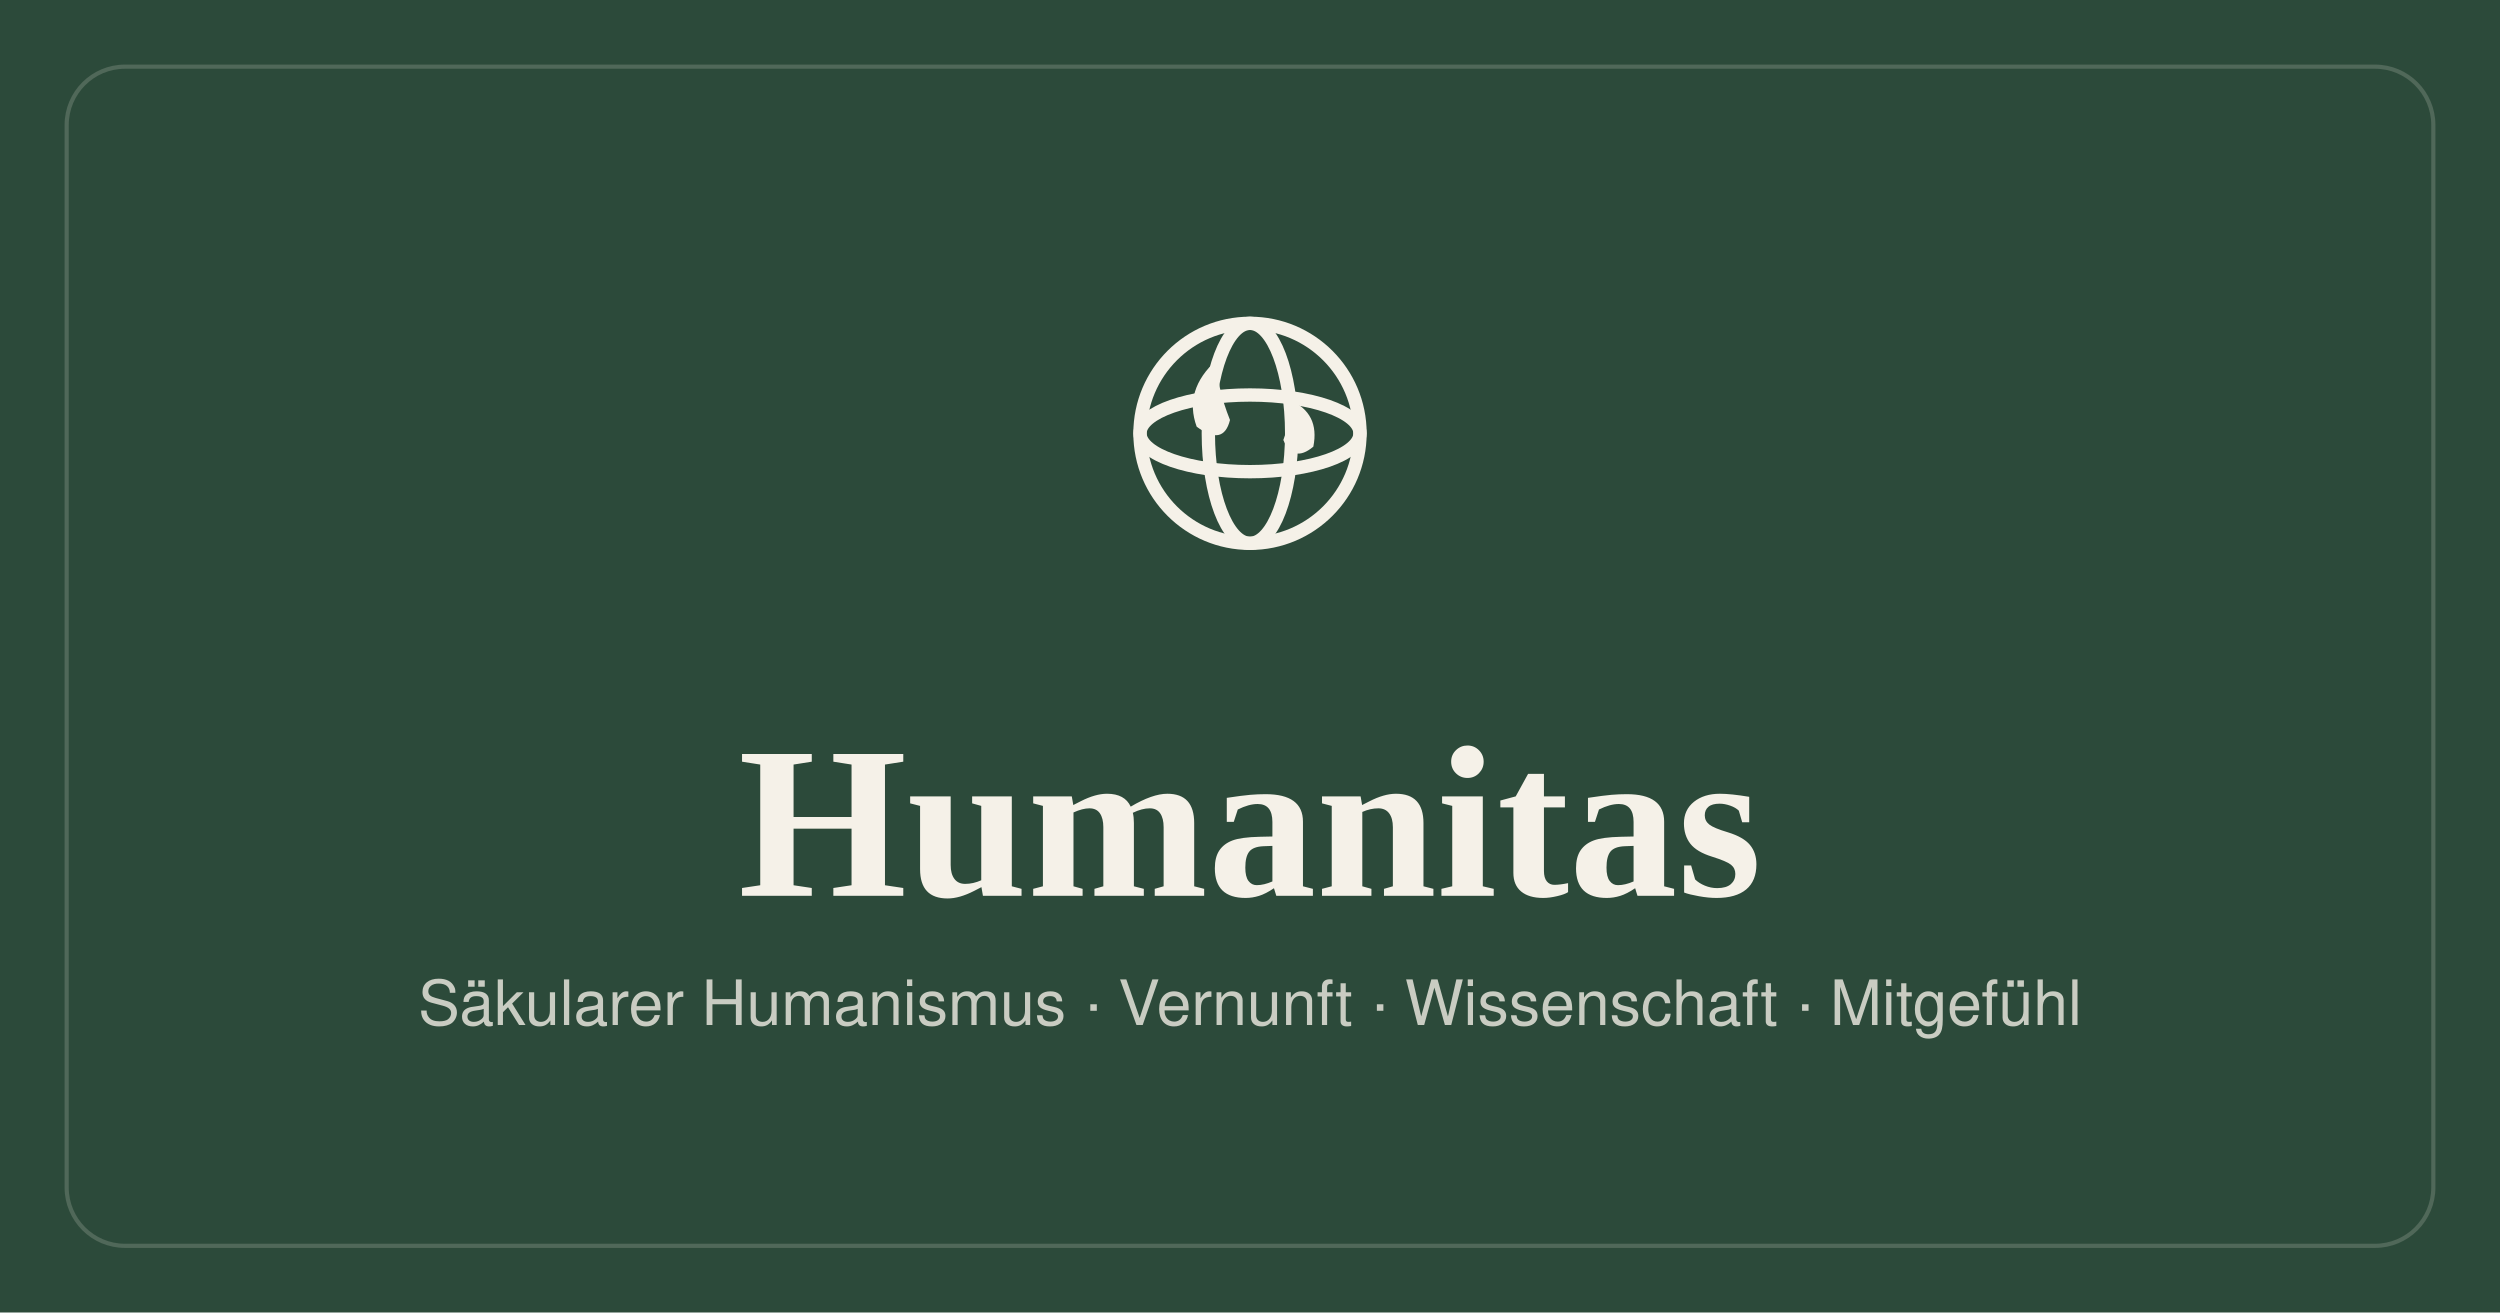
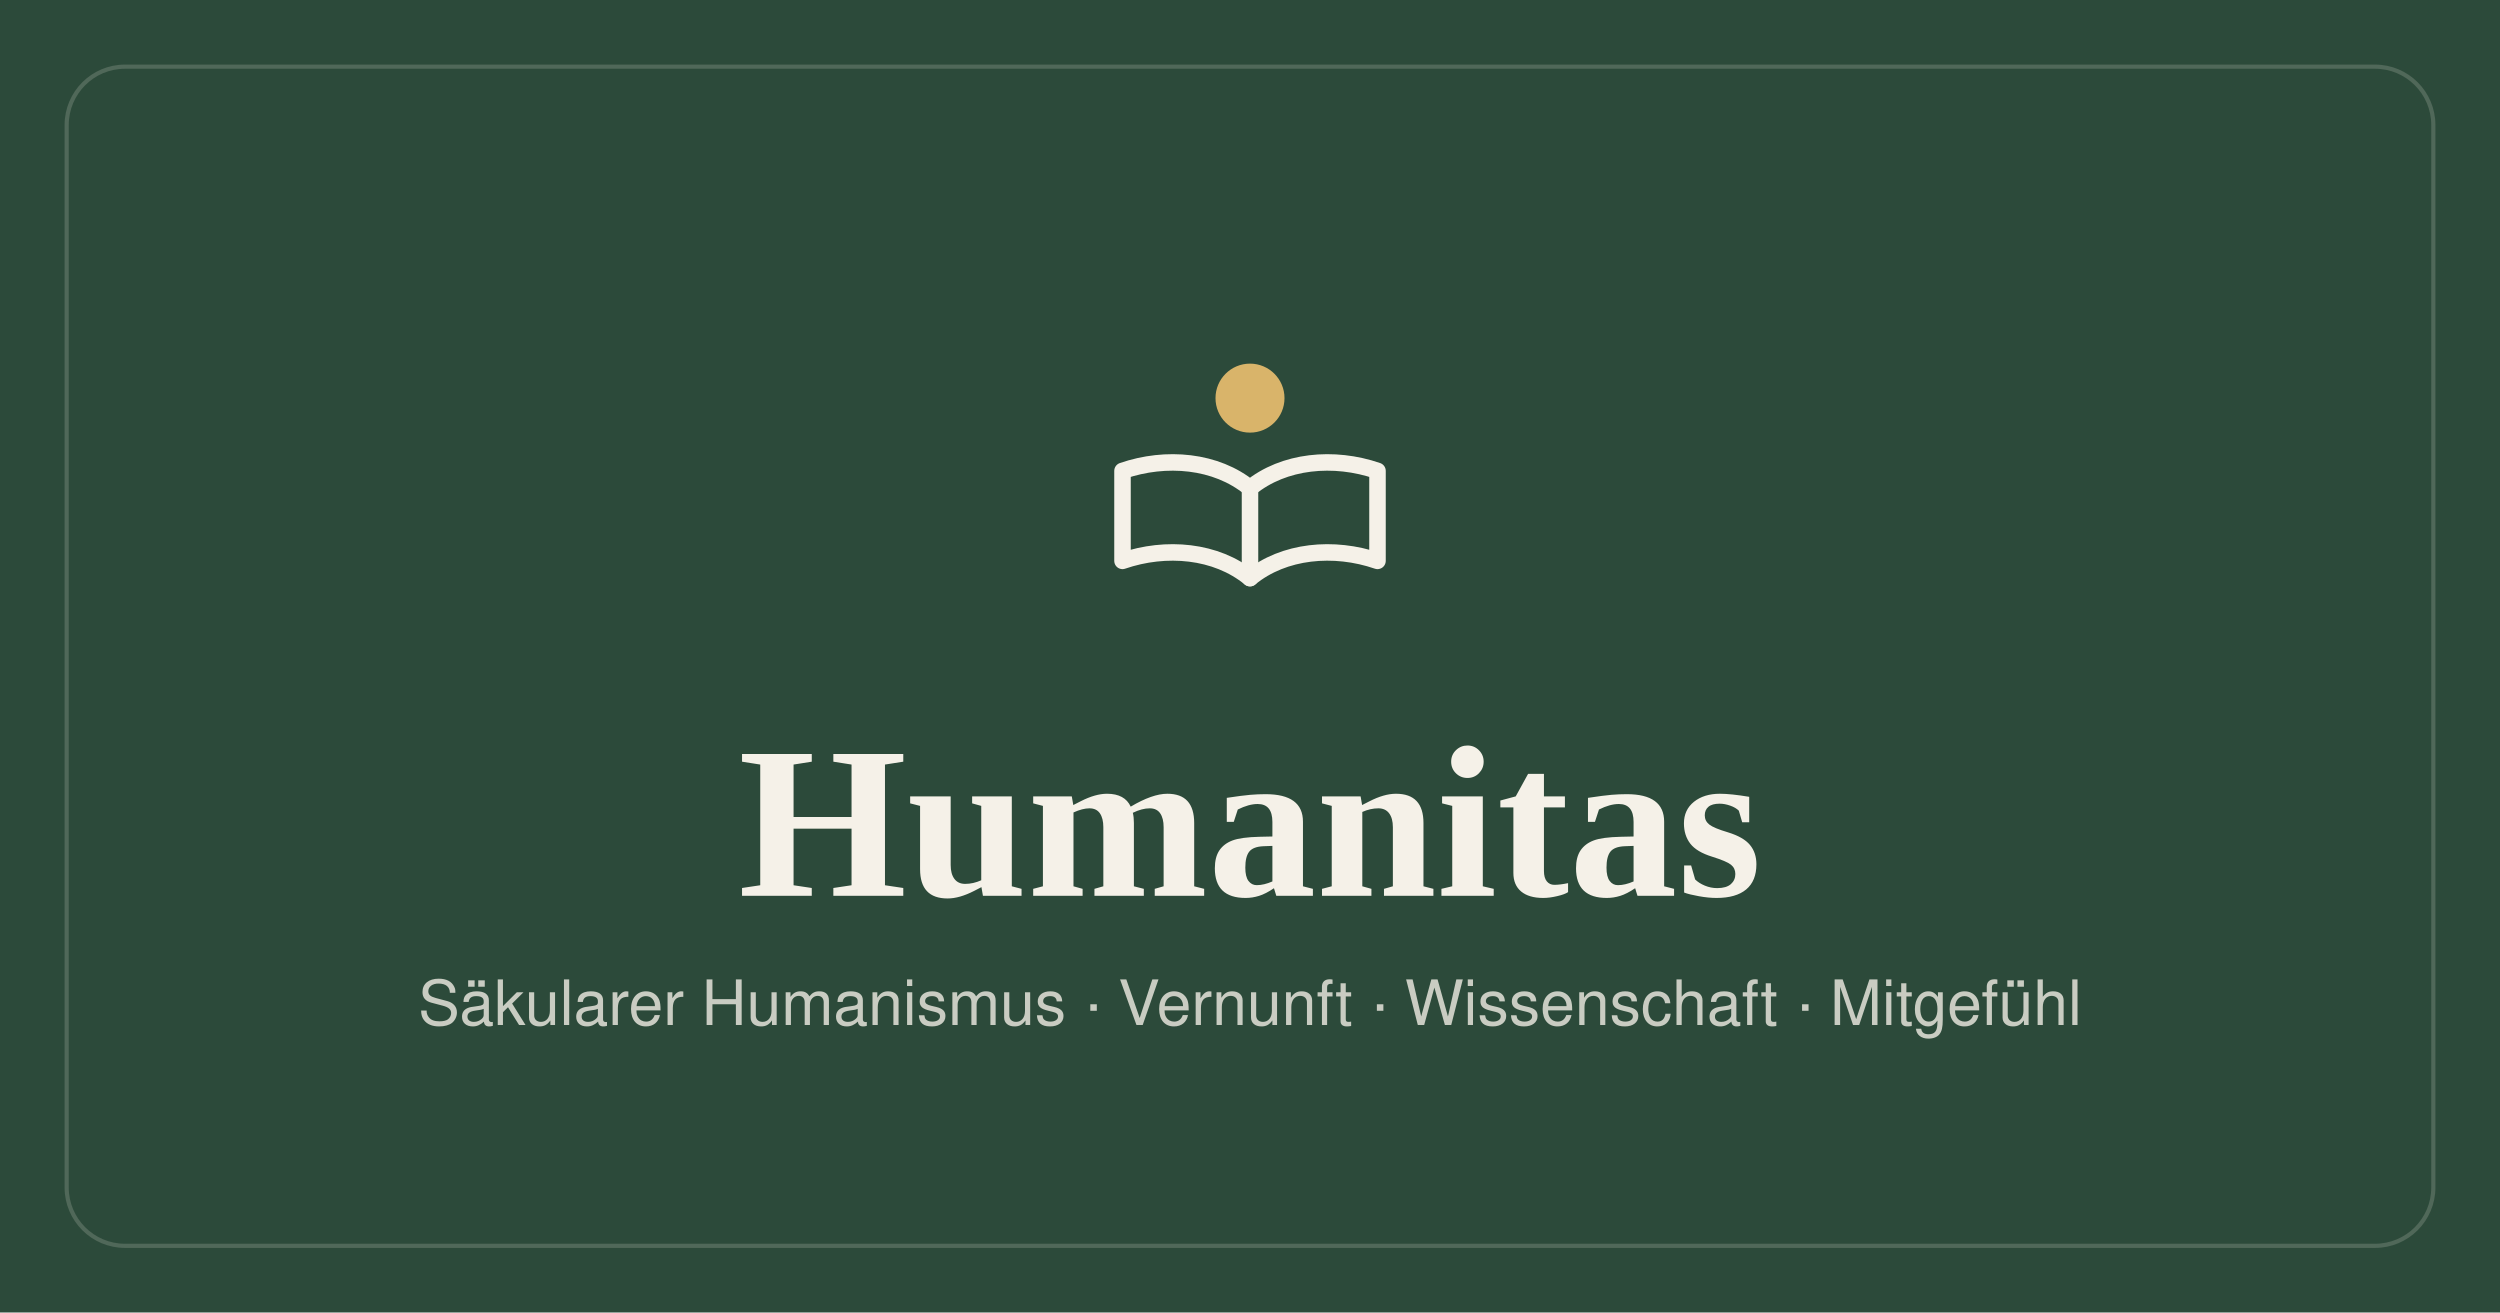
<svg xmlns="http://www.w3.org/2000/svg" viewBox="0 0 1200 630" width="1200" height="630">
  <rect width="1200" height="630" fill="#2c4a3a" />
  <rect x="32" y="32" width="1136" height="566" rx="28" fill="none" stroke="#f5f1e8" stroke-opacity="0.18" stroke-width="2" />
-   <g transform="translate(520,128) scale(1.6)">
-     <g fill="none" stroke="#f5f1e8" stroke-width="4">
-       <circle cx="50" cy="50" r="33" />
-       <ellipse cx="50" cy="50" rx="33" ry="11.5" />
-       <ellipse cx="50" cy="50" rx="12.5" ry="33" />
-     </g>
-     <path d="M40,28 q-10,9 -6,20 q8,6 10,-2 q-4,-10 -4,-18 z M62,40 q9,4 7,14 q-6,5 -9,-2 q3,-8 2,-12 z" fill="#f5f1e8" />
+   <g transform="translate(513.6,142.5) scale(3.6)" fill="none" stroke="#f5f1e8" stroke-width="2.2" stroke-linecap="round" stroke-linejoin="round">
+     <circle cx="24" cy="13.5" r="4.6" fill="#d9b46a" stroke="none" />
+     <path d="M24 25.5C19.5 21.8 12.8 21.2 7 23.2v12c5.8-2 12.5-1.4 17 2.3 4.5-3.7 11.2-4.3 17-2.3v-12c-5.8-2-12.5-1.4-17 2.3z" />
+     <path d="M24 25.5v12" />
  </g>
  <text x="600" y="430" font-family="Georgia, 'Times New Roman', serif" font-size="104" font-weight="600" fill="#f5f1e8" text-anchor="middle">Humanitas</text>
  <text x="600" y="492" font-family="Helvetica, Arial, sans-serif" font-size="30" fill="#f5f1e8" fill-opacity="0.78" text-anchor="middle">Säkularer Humanismus · Vernunft · Wissenschaft · Mitgefühl</text>
</svg>
